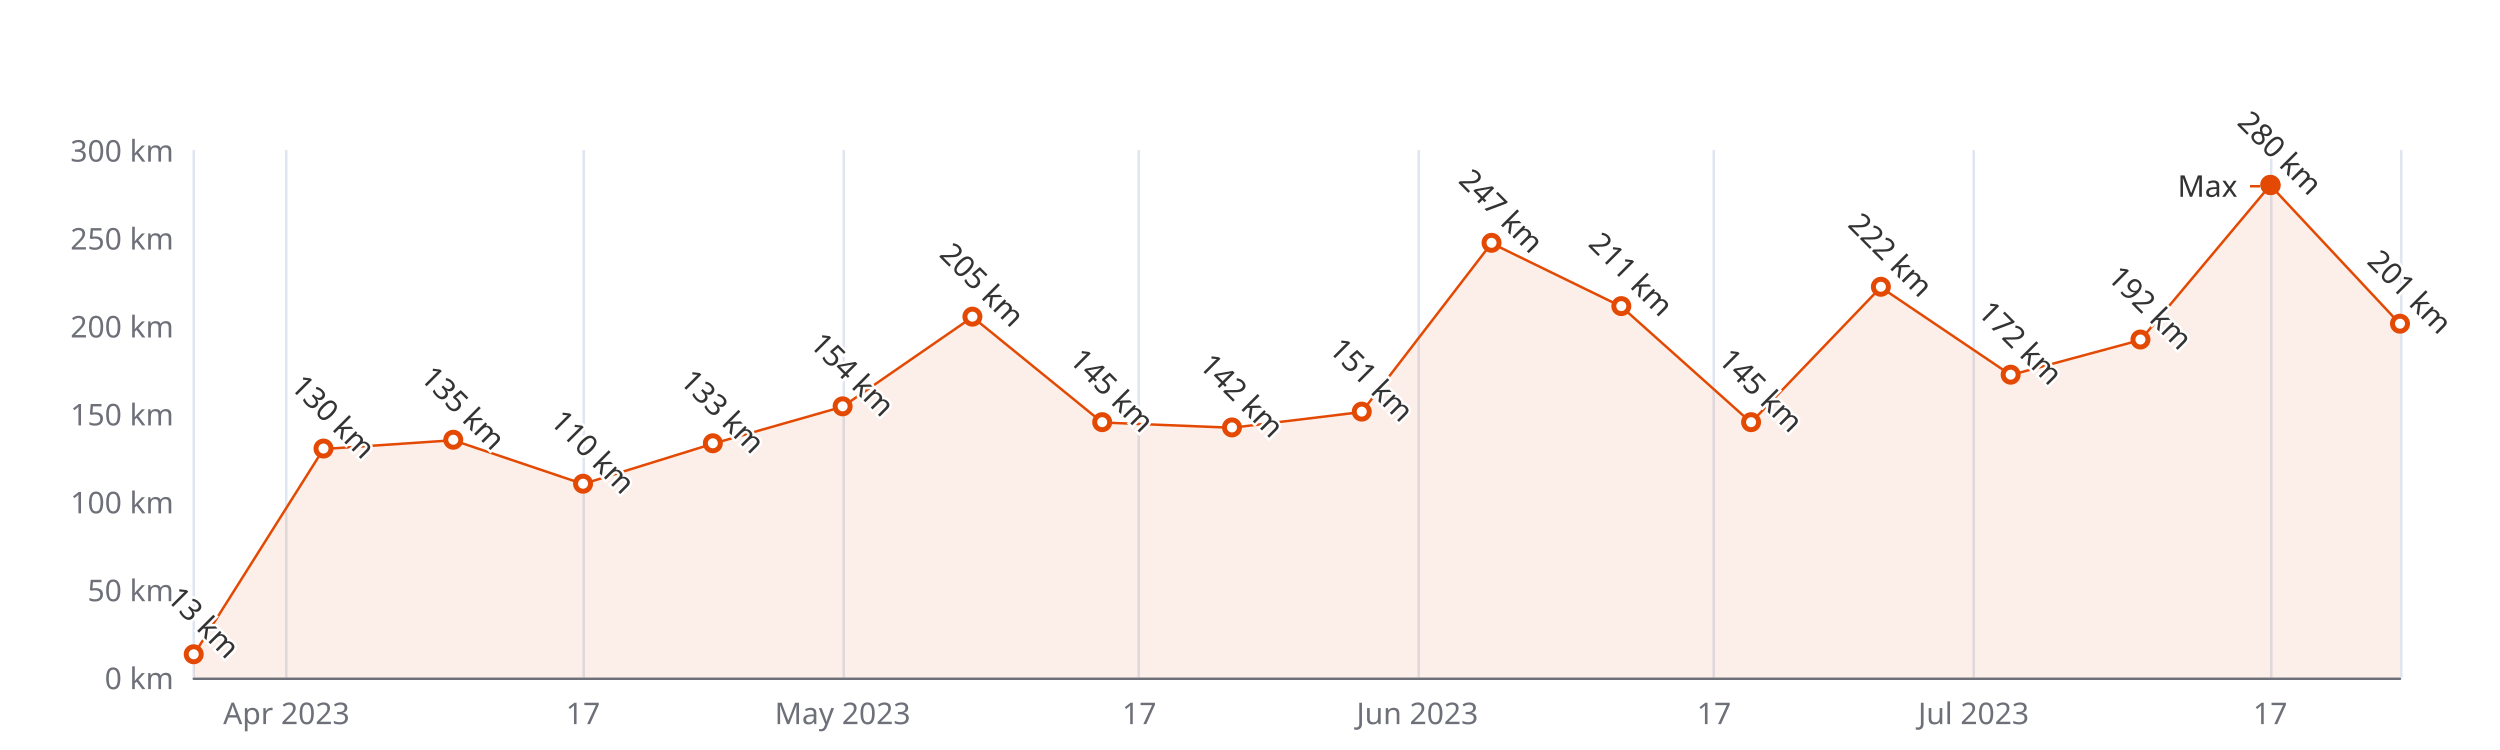
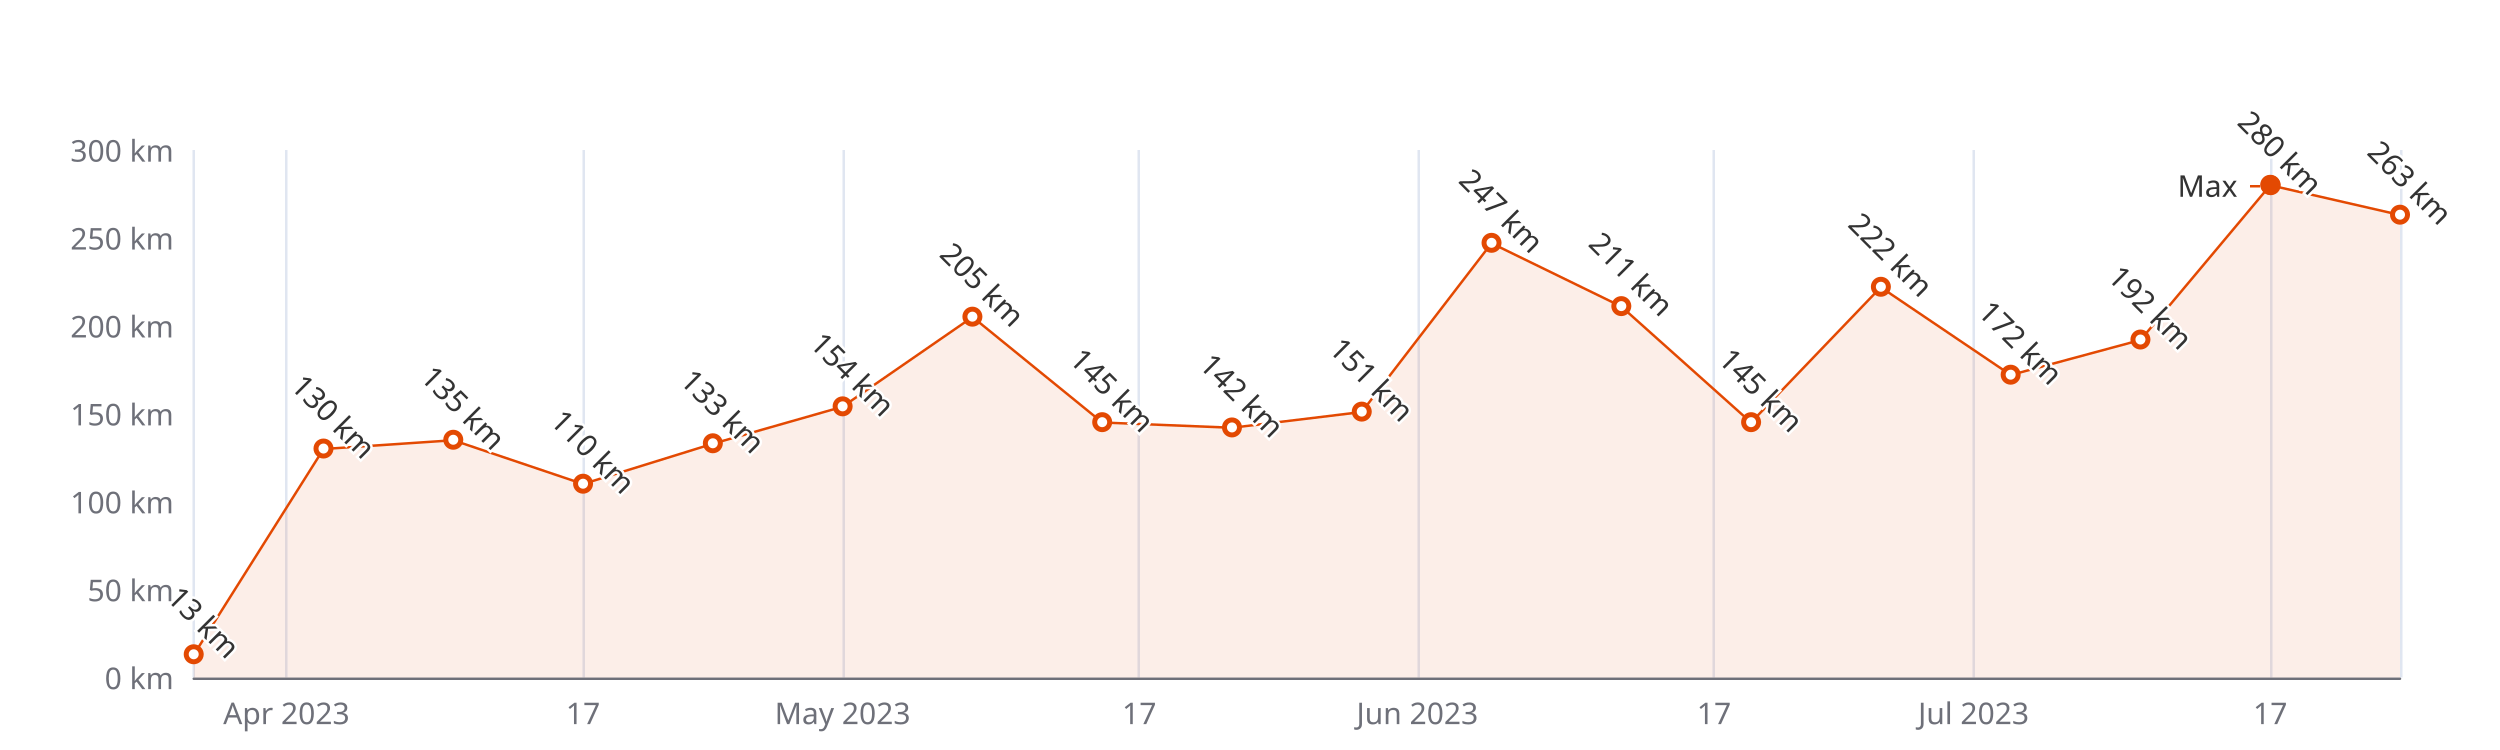
<svg xmlns="http://www.w3.org/2000/svg" width="1000" height="300" version="1.1" baseProfile="full" viewBox="0 0 1000 300">
  <rect width="1000" height="300" x="0" y="0" id="0" fill="#ffffff" />
  <path d="M77.5 60L77.5 271" fill="none" stroke="#E0E6F1" />
  <path d="M114.5 60L114.5 271" fill="none" stroke="#E0E6F1" />
  <path d="M233.5 60L233.5 271" fill="none" stroke="#E0E6F1" />
  <path d="M337.5 60L337.5 271" fill="none" stroke="#E0E6F1" />
  <path d="M455.5 60L455.5 271" fill="none" stroke="#E0E6F1" />
  <path d="M567.5 60L567.5 271" fill="none" stroke="#E0E6F1" />
  <path d="M685.5 60L685.5 271" fill="none" stroke="#E0E6F1" />
  <path d="M789.5 60L789.5 271" fill="none" stroke="#E0E6F1" />
  <path d="M908.5 60L908.5 271" fill="none" stroke="#E0E6F1" />
  <path d="M960.5 60L960.5 271" fill="none" stroke="#E0E6F1" />
  <path d="M77.5 271.5L960 271.5" fill="none" stroke="#6E7079" stroke-linecap="round" />
  <text dominant-baseline="central" text-anchor="end" style="font-size:12px;font-family:sans-serif;" xml:space="preserve" transform="translate(69.48 271)" fill="#6E7079">0 km</text>
  <text dominant-baseline="central" text-anchor="end" style="font-size:12px;font-family:sans-serif;" xml:space="preserve" transform="translate(69.48 235.8333)" fill="#6E7079">50 km</text>
  <text dominant-baseline="central" text-anchor="end" style="font-size:12px;font-family:sans-serif;" xml:space="preserve" transform="translate(69.48 200.6667)" fill="#6E7079">100 km</text>
  <text dominant-baseline="central" text-anchor="end" style="font-size:12px;font-family:sans-serif;" xml:space="preserve" transform="translate(69.48 165.5)" fill="#6E7079">150 km</text>
  <text dominant-baseline="central" text-anchor="end" style="font-size:12px;font-family:sans-serif;" xml:space="preserve" transform="translate(69.48 130.3333)" fill="#6E7079">200 km</text>
  <text dominant-baseline="central" text-anchor="end" style="font-size:12px;font-family:sans-serif;" xml:space="preserve" transform="translate(69.48 95.1667)" fill="#6E7079">250 km</text>
  <text dominant-baseline="central" text-anchor="end" style="font-size:12px;font-family:sans-serif;" xml:space="preserve" transform="translate(69.48 60)" fill="#6E7079">300 km</text>
  <text dominant-baseline="central" text-anchor="middle" style="font: normal normal 12px sans-serif" y="6" transform="translate(233.2188 279)" fill="#6E7079">17</text>
  <text dominant-baseline="central" text-anchor="middle" style="font: normal normal 12px sans-serif" y="6" transform="translate(455.7029 279)" fill="#6E7079">17</text>
  <text dominant-baseline="central" text-anchor="middle" style="font: normal normal 12px sans-serif" y="6" transform="translate(685.603 279)" fill="#6E7079">17</text>
  <text dominant-baseline="central" text-anchor="middle" style="font: normal normal 12px sans-serif" y="6" transform="translate(908.0871 279)" fill="#6E7079">17</text>
  <text dominant-baseline="central" text-anchor="middle" style="font: normal normal 12px sans-serif" xml:space="preserve" y="6" transform="translate(114.5607 279)" fill="#6E7079">Apr 2023</text>
  <text dominant-baseline="central" text-anchor="middle" style="font: normal normal 12px sans-serif" xml:space="preserve" y="6" transform="translate(337.0447 279)" fill="#6E7079">May 2023</text>
  <text dominant-baseline="central" text-anchor="middle" style="font: normal normal 12px sans-serif" xml:space="preserve" y="6" transform="translate(566.9449 279)" fill="#6E7079">Jun 2023</text>
  <text dominant-baseline="central" text-anchor="middle" style="font: normal normal 12px sans-serif" xml:space="preserve" y="6" transform="translate(789.4289 279)" fill="#6E7079">Jul 2023</text>
  <g clip-path="url(#zr0-c0)">
-     <path d="M77.5 261.9L129.4 179.6L181.3 176.1L233.2 193.6L285.1 177.5L337 162.7L389 126.8L440.9 169L492.8 171.1L544.7 164.8L596.6 97.3L648.5 122.6L700.4 169L752.3 114.9L804.3 150L856.2 136L908.1 74.1L960 129.6L960 271L908.1 271L856.2 271L804.3 271L752.3 271L700.4 271L648.5 271L596.6 271L544.7 271L492.8 271L440.9 271L389 271L337 271L285.1 271L233.2 271L181.3 271L129.4 271L77.5 271Z" fill="rgb(227,73,2)" fill-opacity="0.09" />
-     <path d="M77.5 261.9L129.4 179.6L181.3 176.1L233.2 193.6L285.1 177.5L337 162.7L389 126.8L440.9 169L492.8 171.1L544.7 164.8L596.6 97.3L648.5 122.6L700.4 169L752.3 114.9L804.3 150L856.2 136L908.1 74.1L960 129.6" fill="none" stroke="#E34902" stroke-linejoin="bevel" />
+     <path d="M77.5 261.9L129.4 179.6L181.3 176.1L233.2 193.6L285.1 177.5L337 162.7L389 126.8L440.9 169L492.8 171.1L544.7 164.8L596.6 97.3L648.5 122.6L700.4 169L752.3 114.9L804.3 150L856.2 136L908.1 74.1L960 86L960 271L908.1 271L856.2 271L804.3 271L752.3 271L700.4 271L648.5 271L596.6 271L544.7 271L492.8 271L440.9 271L389 271L337 271L285.1 271L233.2 271L181.3 271L129.4 271L77.5 271Z" fill="rgb(227,73,2)" fill-opacity="0.09" />
+     <path d="M77.5 261.9L129.4 179.6L181.3 176.1L233.2 193.6L285.1 177.5L337 162.7L389 126.8L440.9 169L492.8 171.1L544.7 164.8L596.6 97.3L648.5 122.6L700.4 169L752.3 114.9L804.3 150L856.2 136L908.1 74.1L960 86" fill="none" stroke="#E34902" stroke-linejoin="bevel" />
  </g>
  <path d="M1 0A1 1 0 1 1 1 -0.1A1 1 0 0 1 1 0" transform="matrix(3,0,0,3,77.48,261.8567)" fill="#fff" stroke="#E34902" stroke-width="0.667" />
  <path d="M1 0A1 1 0 1 1 1 -0.1A1 1 0 0 1 1 0" transform="matrix(3,0,0,3,129.3929,179.5667)" fill="#fff" stroke="#E34902" stroke-width="0.667" />
  <path d="M1 0A1 1 0 1 1 1 -0.1A1 1 0 0 1 1 0" transform="matrix(3,0,0,3,181.3059,176.05)" fill="#fff" stroke="#E34902" stroke-width="0.667" />
  <path d="M1 0A1 1 0 1 1 1 -0.1A1 1 0 0 1 1 0" transform="matrix(3,0,0,3,233.2188,193.6333)" fill="#fff" stroke="#E34902" stroke-width="0.667" />
  <path d="M1 0A1 1 0 1 1 1 -0.1A1 1 0 0 1 1 0" transform="matrix(3,0,0,3,285.1318,177.4567)" fill="#fff" stroke="#E34902" stroke-width="0.667" />
  <path d="M1 0A1 1 0 1 1 1 -0.1A1 1 0 0 1 1 0" transform="matrix(3,0,0,3,337.0447,162.6867)" fill="#fff" stroke="#E34902" stroke-width="0.667" />
  <path d="M1 0A1 1 0 1 1 1 -0.1A1 1 0 0 1 1 0" transform="matrix(3,0,0,3,388.9576,126.8167)" fill="#fff" stroke="#E34902" stroke-width="0.667" />
  <path d="M1 0A1 1 0 1 1 1 -0.1A1 1 0 0 1 1 0" transform="matrix(3,0,0,3,440.8706,169.0167)" fill="#fff" stroke="#E34902" stroke-width="0.667" />
  <path d="M1 0A1 1 0 1 1 1 -0.1A1 1 0 0 1 1 0" transform="matrix(3,0,0,3,492.7835,171.1267)" fill="#fff" stroke="#E34902" stroke-width="0.667" />
  <path d="M1 0A1 1 0 1 1 1 -0.1A1 1 0 0 1 1 0" transform="matrix(3,0,0,3,544.6965,164.7967)" fill="#fff" stroke="#E34902" stroke-width="0.667" />
  <path d="M1 0A1 1 0 1 1 1 -0.1A1 1 0 0 1 1 0" transform="matrix(3,0,0,3,596.6094,97.2767)" fill="#fff" stroke="#E34902" stroke-width="0.667" />
  <path d="M1 0A1 1 0 1 1 1 -0.1A1 1 0 0 1 1 0" transform="matrix(3,0,0,3,648.5223,122.5967)" fill="#fff" stroke="#E34902" stroke-width="0.667" />
  <path d="M1 0A1 1 0 1 1 1 -0.1A1 1 0 0 1 1 0" transform="matrix(3,0,0,3,700.4353,169.0167)" fill="#fff" stroke="#E34902" stroke-width="0.667" />
  <path d="M1 0A1 1 0 1 1 1 -0.1A1 1 0 0 1 1 0" transform="matrix(3,0,0,3,752.3482,114.86)" fill="#fff" stroke="#E34902" stroke-width="0.667" />
  <path d="M1 0A1 1 0 1 1 1 -0.1A1 1 0 0 1 1 0" transform="matrix(3,0,0,3,804.2612,150.0267)" fill="#fff" stroke="#E34902" stroke-width="0.667" />
  <path d="M1 0A1 1 0 1 1 1 -0.1A1 1 0 0 1 1 0" transform="matrix(3,0,0,3,856.1741,135.96)" fill="#fff" stroke="#E34902" stroke-width="0.667" />
  <path d="M1 0A1 1 0 1 1 1 -0.1A1 1 0 0 1 1 0" transform="matrix(3,0,0,3,908.087,74.0667)" fill="#fff" stroke="#E34902" stroke-width="0.667" />
-   <path d="M1 0A1 1 0 1 1 1 -0.1A1 1 0 0 1 1 0" transform="matrix(3,0,0,3,960,129.63)" fill="#fff" stroke="#E34902" stroke-width="0.667" />
+   <path d="M1 0A1 1 0 1 1 1 -0.1A1 1 0 0 1 1 0" transform="matrix(3,0,0,3,960,86.0233)" fill="#fff" stroke="#E34902" stroke-width="0.667" />
  <text dominant-baseline="central" text-anchor="middle" style="font-size:12px;font-family:sans-serif;" xml:space="preserve" y="-6" transform="matrix(0.707,0.707,-0.707,0.707,77.48,252.8567)" fill="#333" stroke="rgb(255,255,255)" stroke-width="2" paint-order="stroke" stroke-miterlimit="2">13 km</text>
  <text dominant-baseline="central" text-anchor="middle" style="font-size:12px;font-family:sans-serif;" xml:space="preserve" y="-6" transform="matrix(0.707,0.707,-0.707,0.707,129.3929,170.5667)" fill="#333" stroke="rgb(255,255,255)" stroke-width="2" paint-order="stroke" stroke-miterlimit="2">130 km</text>
  <text dominant-baseline="central" text-anchor="middle" style="font-size:12px;font-family:sans-serif;" xml:space="preserve" y="-6" transform="matrix(0.707,0.707,-0.707,0.707,181.3059,167.05)" fill="#333" stroke="rgb(255,255,255)" stroke-width="2" paint-order="stroke" stroke-miterlimit="2">135 km</text>
  <text dominant-baseline="central" text-anchor="middle" style="font-size:12px;font-family:sans-serif;" xml:space="preserve" y="-6" transform="matrix(0.707,0.707,-0.707,0.707,233.2188,184.6333)" fill="#333" stroke="rgb(255,255,255)" stroke-width="2" paint-order="stroke" stroke-miterlimit="2">110 km</text>
  <text dominant-baseline="central" text-anchor="middle" style="font-size:12px;font-family:sans-serif;" xml:space="preserve" y="-6" transform="matrix(0.707,0.707,-0.707,0.707,285.1318,168.4567)" fill="#333" stroke="rgb(255,255,255)" stroke-width="2" paint-order="stroke" stroke-miterlimit="2">133 km</text>
  <text dominant-baseline="central" text-anchor="middle" style="font-size:12px;font-family:sans-serif;" xml:space="preserve" y="-6" transform="matrix(0.707,0.707,-0.707,0.707,337.0447,153.6867)" fill="#333" stroke="rgb(255,255,255)" stroke-width="2" paint-order="stroke" stroke-miterlimit="2">154 km</text>
  <text dominant-baseline="central" text-anchor="middle" style="font-size:12px;font-family:sans-serif;" xml:space="preserve" y="-6" transform="matrix(0.707,0.707,-0.707,0.707,388.9576,117.8167)" fill="#333" stroke="rgb(255,255,255)" stroke-width="2" paint-order="stroke" stroke-miterlimit="2">205 km</text>
  <text dominant-baseline="central" text-anchor="middle" style="font-size:12px;font-family:sans-serif;" xml:space="preserve" y="-6" transform="matrix(0.707,0.707,-0.707,0.707,440.8706,160.0167)" fill="#333" stroke="rgb(255,255,255)" stroke-width="2" paint-order="stroke" stroke-miterlimit="2">145 km</text>
  <text dominant-baseline="central" text-anchor="middle" style="font-size:12px;font-family:sans-serif;" xml:space="preserve" y="-6" transform="matrix(0.707,0.707,-0.707,0.707,492.7835,162.1267)" fill="#333" stroke="rgb(255,255,255)" stroke-width="2" paint-order="stroke" stroke-miterlimit="2">142 km</text>
  <text dominant-baseline="central" text-anchor="middle" style="font-size:12px;font-family:sans-serif;" xml:space="preserve" y="-6" transform="matrix(0.707,0.707,-0.707,0.707,544.6965,155.7967)" fill="#333" stroke="rgb(255,255,255)" stroke-width="2" paint-order="stroke" stroke-miterlimit="2">151 km</text>
  <text dominant-baseline="central" text-anchor="middle" style="font-size:12px;font-family:sans-serif;" xml:space="preserve" y="-6" transform="matrix(0.707,0.707,-0.707,0.707,596.6094,88.2767)" fill="#333" stroke="rgb(255,255,255)" stroke-width="2" paint-order="stroke" stroke-miterlimit="2">247 km</text>
  <text dominant-baseline="central" text-anchor="middle" style="font-size:12px;font-family:sans-serif;" xml:space="preserve" y="-6" transform="matrix(0.707,0.707,-0.707,0.707,648.5223,113.5967)" fill="#333" stroke="rgb(255,255,255)" stroke-width="2" paint-order="stroke" stroke-miterlimit="2">211 km</text>
  <text dominant-baseline="central" text-anchor="middle" style="font-size:12px;font-family:sans-serif;" xml:space="preserve" y="-6" transform="matrix(0.707,0.707,-0.707,0.707,700.4353,160.0167)" fill="#333" stroke="rgb(255,255,255)" stroke-width="2" paint-order="stroke" stroke-miterlimit="2">145 km</text>
  <text dominant-baseline="central" text-anchor="middle" style="font-size:12px;font-family:sans-serif;" xml:space="preserve" y="-6" transform="matrix(0.707,0.707,-0.707,0.707,752.3482,105.86)" fill="#333" stroke="rgb(255,255,255)" stroke-width="2" paint-order="stroke" stroke-miterlimit="2">222 km</text>
  <text dominant-baseline="central" text-anchor="middle" style="font-size:12px;font-family:sans-serif;" xml:space="preserve" y="-6" transform="matrix(0.707,0.707,-0.707,0.707,804.2612,141.0267)" fill="#333" stroke="rgb(255,255,255)" stroke-width="2" paint-order="stroke" stroke-miterlimit="2">172 km</text>
  <text dominant-baseline="central" text-anchor="middle" style="font-size:12px;font-family:sans-serif;" xml:space="preserve" y="-6" transform="matrix(0.707,0.707,-0.707,0.707,856.1741,126.96)" fill="#333" stroke="rgb(255,255,255)" stroke-width="2" paint-order="stroke" stroke-miterlimit="2">192 km</text>
  <text dominant-baseline="central" text-anchor="middle" style="font-size:12px;font-family:sans-serif;" xml:space="preserve" y="-6" transform="matrix(0.707,0.707,-0.707,0.707,908.087,65.0667)" fill="#333" stroke="rgb(255,255,255)" stroke-width="2" paint-order="stroke" stroke-miterlimit="2">280 km</text>
-   <text dominant-baseline="central" text-anchor="middle" style="font-size:12px;font-family:sans-serif;" xml:space="preserve" y="-6" transform="matrix(0.707,0.707,-0.707,0.707,960,120.63)" fill="#333" stroke="rgb(255,255,255)" stroke-width="2" paint-order="stroke" stroke-miterlimit="2">201 km</text>
+   <text dominant-baseline="central" text-anchor="middle" style="font-size:12px;font-family:sans-serif;" xml:space="preserve" y="-6" transform="matrix(0.707,0.707,-0.707,0.707,960,77.0233)" fill="#333" stroke="rgb(255,255,255)" stroke-width="2" paint-order="stroke" stroke-miterlimit="2">263 km</text>
  <path d="M900 74.5L908.1 74.5" fill="none" stroke="#E34902" stroke-dasharray="4,2" />
  <path d="M4 0A4 4 0 1 1 4 -0.4A4 4 0 0 1 4 0" transform="matrix(0,1,-1,0,908.0871,74.0667)" fill="#E34902" />
  <text dominant-baseline="central" text-anchor="end" style="font-size:12px;font-family:sans-serif;" transform="translate(895 74.0667)" fill="#333" stroke="rgb(255,255,255)" stroke-width="2" paint-order="stroke" stroke-miterlimit="2">Max</text>
  <defs>
    <clipPath id="zr0-c0">
      <path d="M76 59.5l884 0l0 212l-884 0Z" fill="#000" />
    </clipPath>
  </defs>
</svg>
